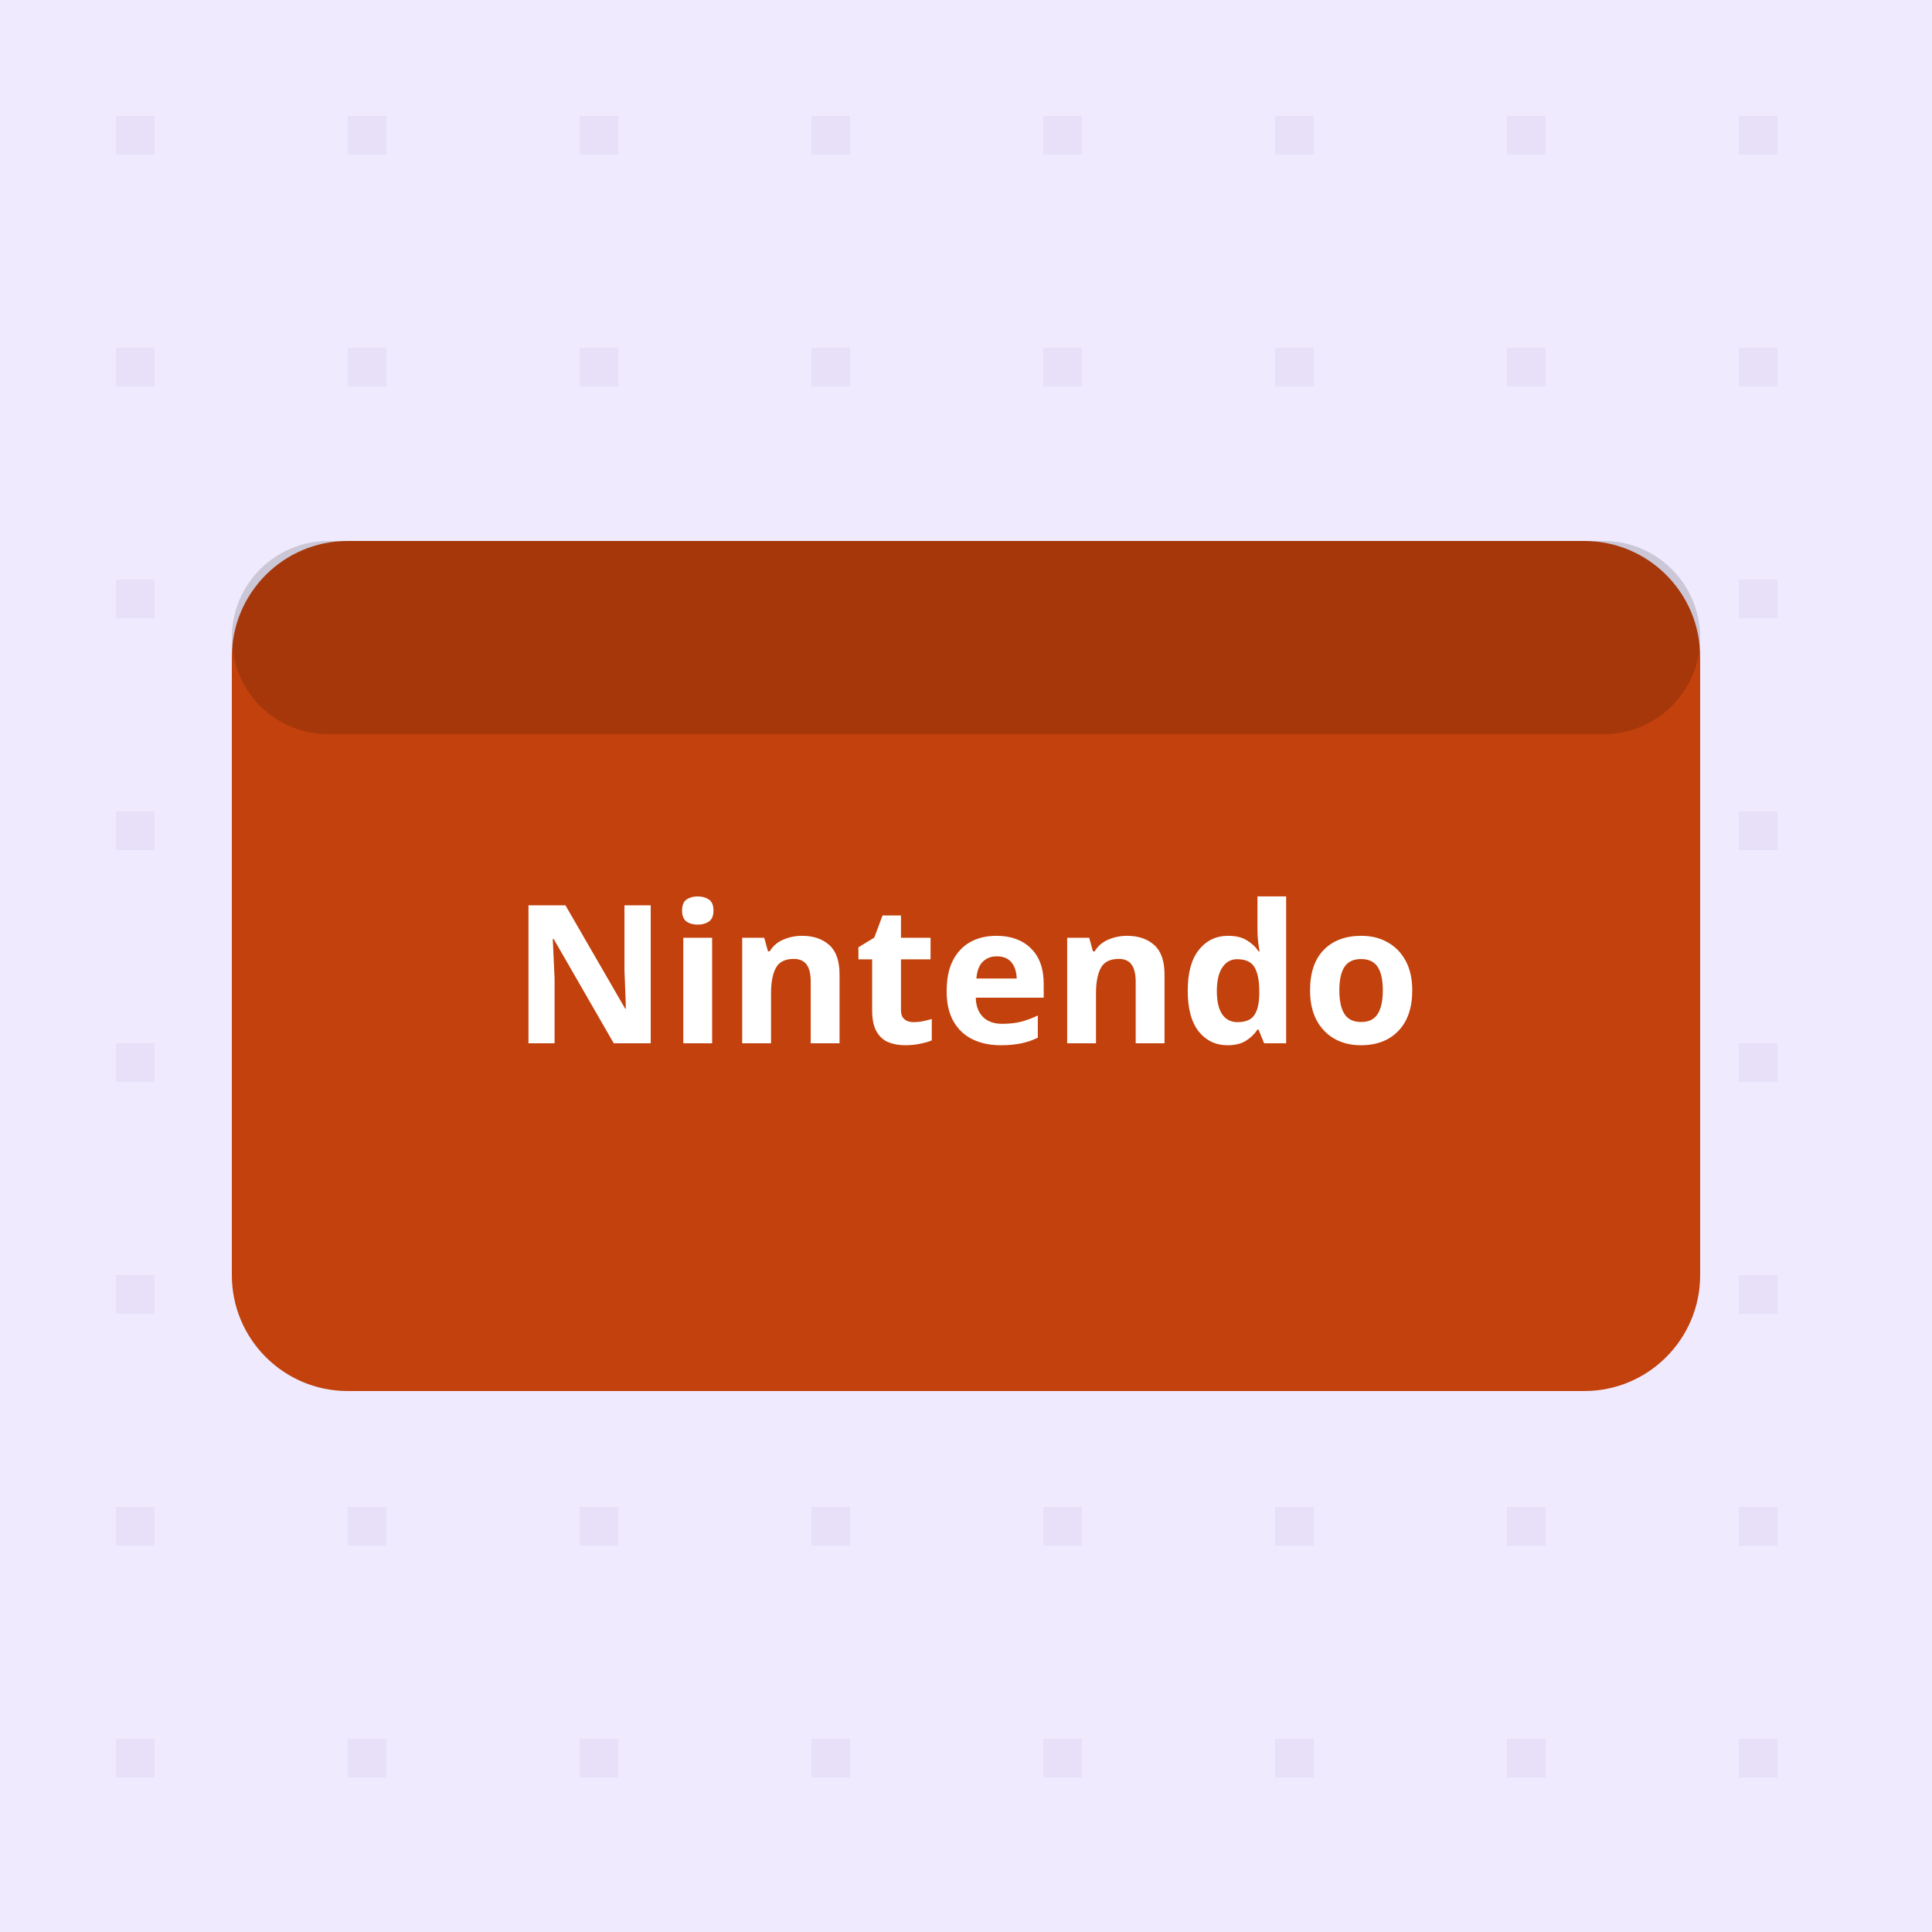
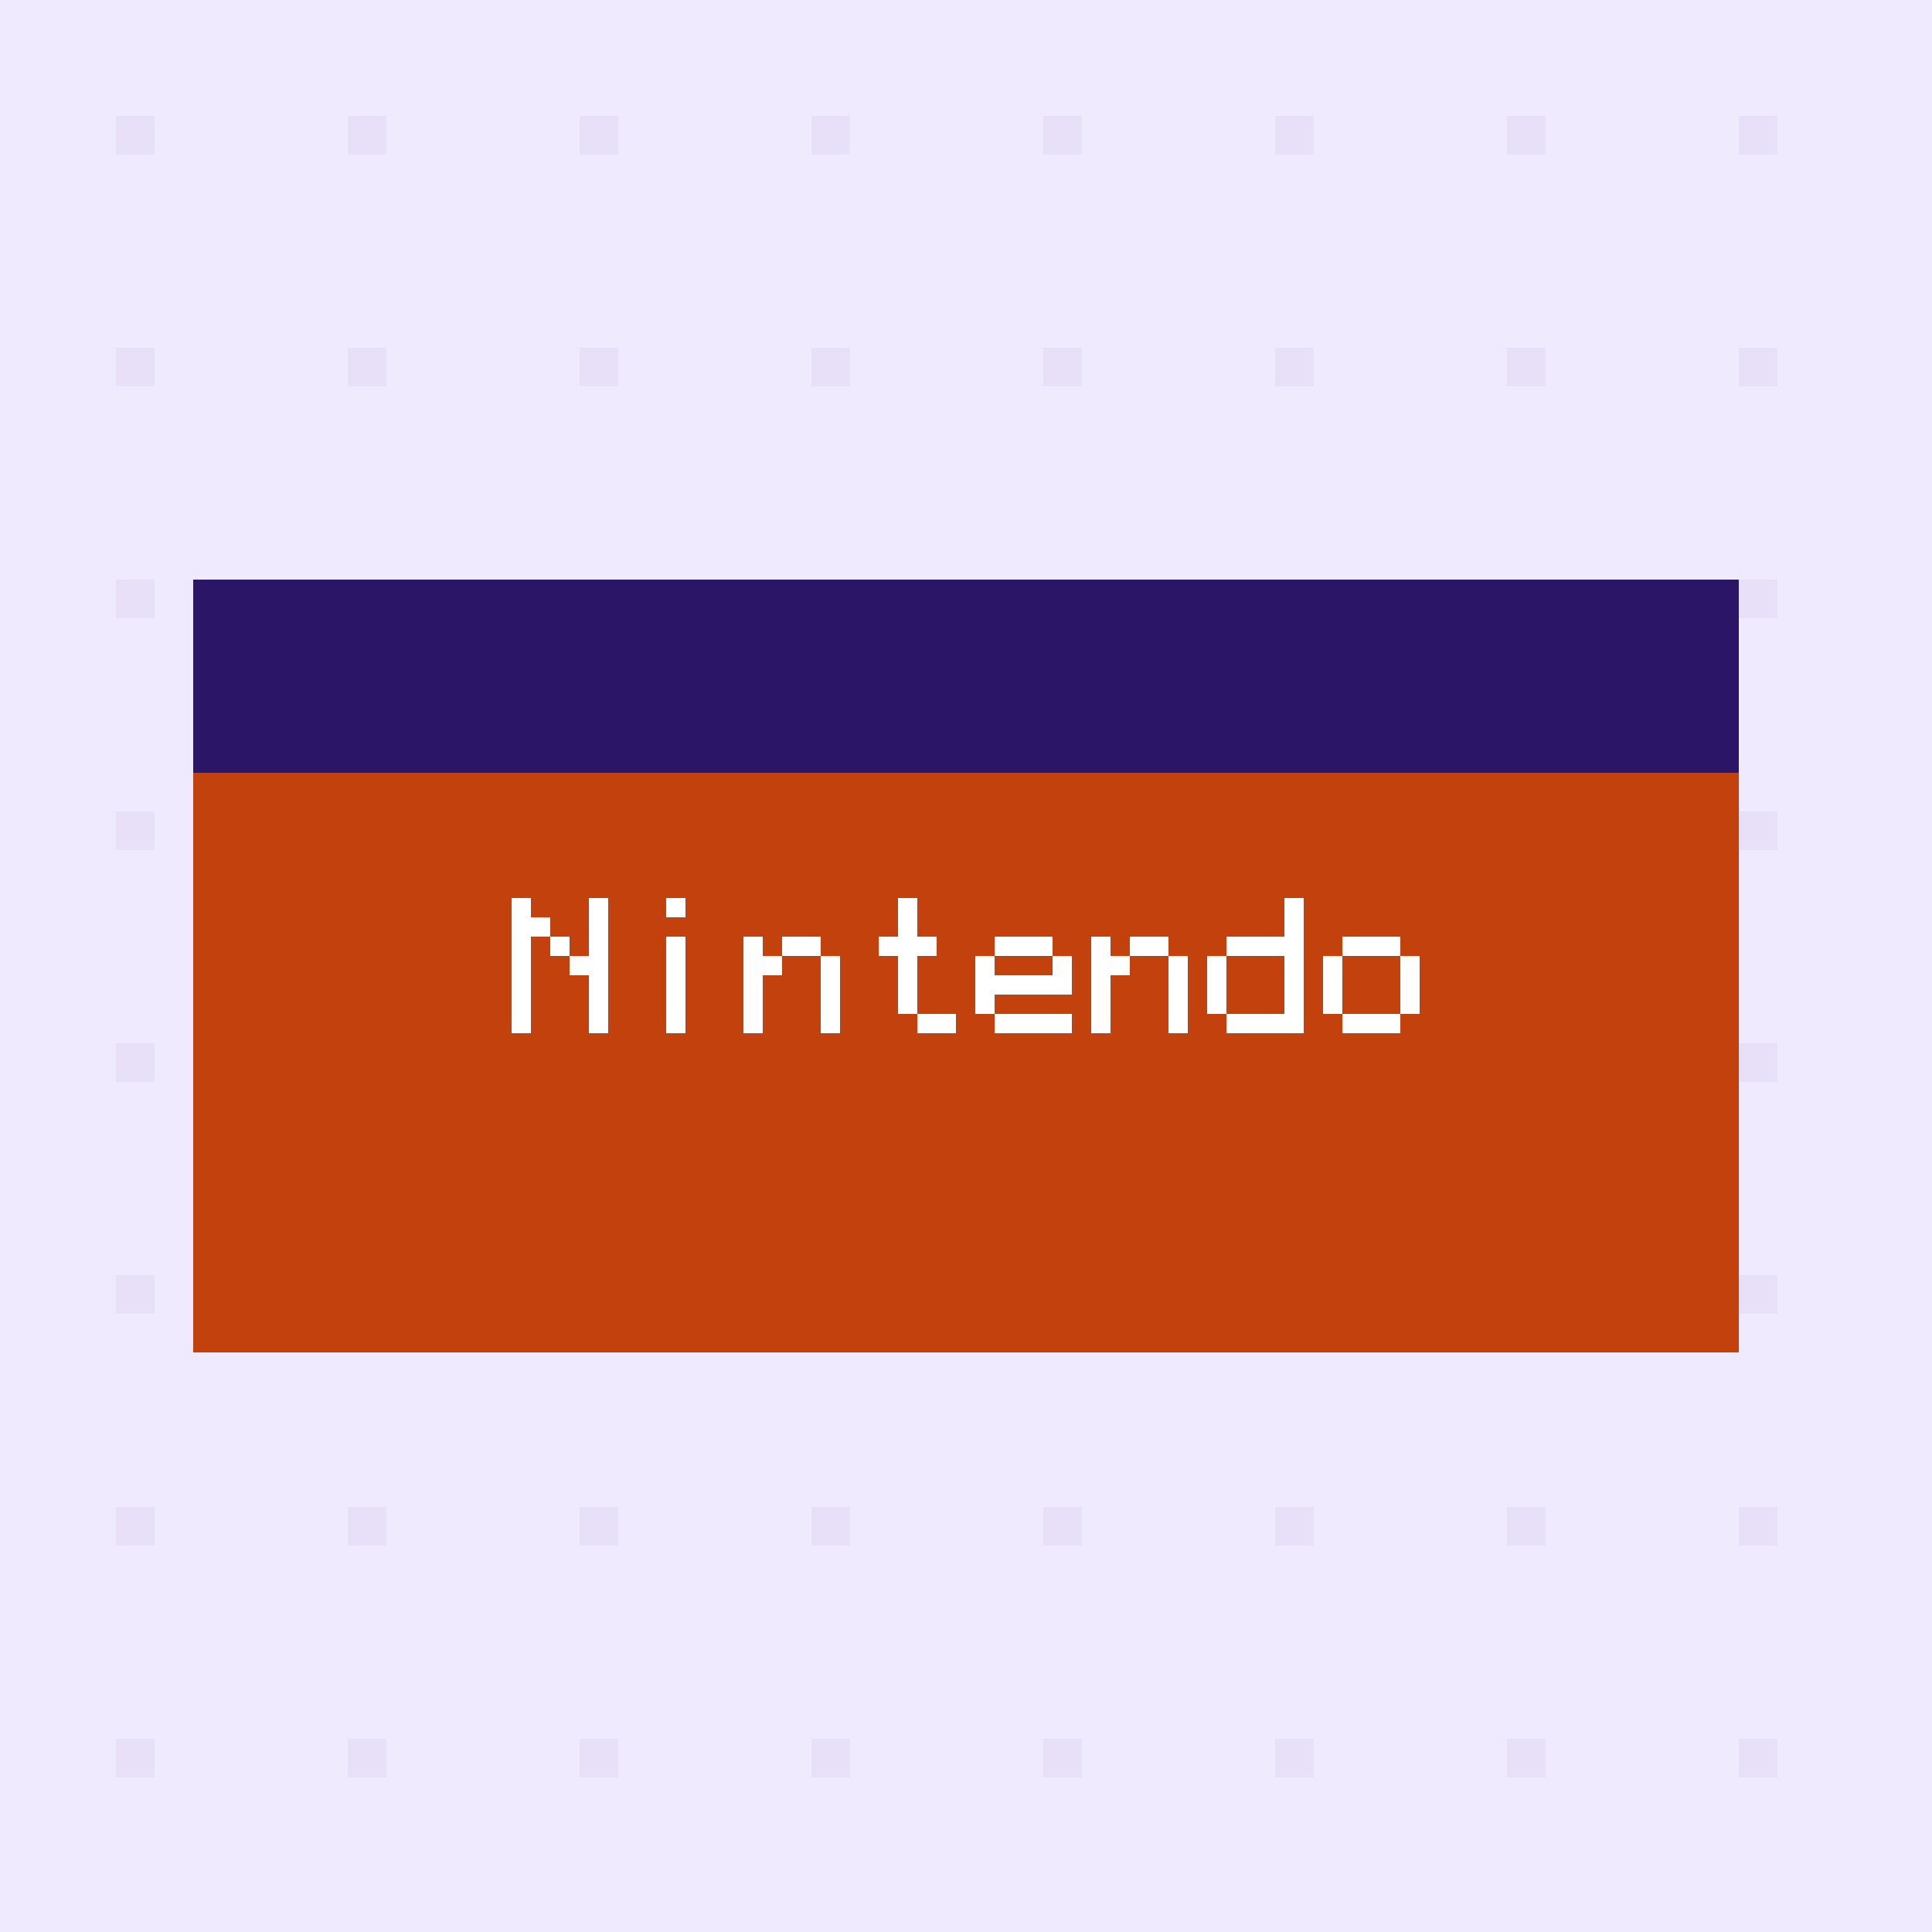
- <svg xmlns="http://www.w3.org/2000/svg" width="200" height="200" viewBox="0 0 200 200">
+ <svg xmlns="http://www.w3.org/2000/svg" width="200" height="200" viewBox="0 0 200 200" shape-rendering="crispEdges">
  <rect width="200" height="200" fill="#efeafd" />
  <rect x="12" y="12" width="4" height="4" fill="#3b1f8e" opacity="0.05" />
  <rect x="36" y="12" width="4" height="4" fill="#3b1f8e" opacity="0.05" />
  <rect x="60" y="12" width="4" height="4" fill="#3b1f8e" opacity="0.05" />
  <rect x="84" y="12" width="4" height="4" fill="#3b1f8e" opacity="0.05" />
  <rect x="108" y="12" width="4" height="4" fill="#3b1f8e" opacity="0.05" />
  <rect x="132" y="12" width="4" height="4" fill="#3b1f8e" opacity="0.05" />
  <rect x="156" y="12" width="4" height="4" fill="#3b1f8e" opacity="0.05" />
  <rect x="180" y="12" width="4" height="4" fill="#3b1f8e" opacity="0.05" />
  <rect x="12" y="36" width="4" height="4" fill="#3b1f8e" opacity="0.05" />
  <rect x="36" y="36" width="4" height="4" fill="#3b1f8e" opacity="0.05" />
  <rect x="60" y="36" width="4" height="4" fill="#3b1f8e" opacity="0.05" />
  <rect x="84" y="36" width="4" height="4" fill="#3b1f8e" opacity="0.05" />
  <rect x="108" y="36" width="4" height="4" fill="#3b1f8e" opacity="0.05" />
  <rect x="132" y="36" width="4" height="4" fill="#3b1f8e" opacity="0.05" />
  <rect x="156" y="36" width="4" height="4" fill="#3b1f8e" opacity="0.05" />
  <rect x="180" y="36" width="4" height="4" fill="#3b1f8e" opacity="0.05" />
  <rect x="12" y="60" width="4" height="4" fill="#3b1f8e" opacity="0.05" />
  <rect x="36" y="60" width="4" height="4" fill="#3b1f8e" opacity="0.05" />
  <rect x="60" y="60" width="4" height="4" fill="#3b1f8e" opacity="0.05" />
  <rect x="84" y="60" width="4" height="4" fill="#3b1f8e" opacity="0.05" />
  <rect x="108" y="60" width="4" height="4" fill="#3b1f8e" opacity="0.05" />
  <rect x="132" y="60" width="4" height="4" fill="#3b1f8e" opacity="0.05" />
  <rect x="156" y="60" width="4" height="4" fill="#3b1f8e" opacity="0.05" />
  <rect x="180" y="60" width="4" height="4" fill="#3b1f8e" opacity="0.05" />
  <rect x="12" y="84" width="4" height="4" fill="#3b1f8e" opacity="0.05" />
  <rect x="36" y="84" width="4" height="4" fill="#3b1f8e" opacity="0.05" />
  <rect x="60" y="84" width="4" height="4" fill="#3b1f8e" opacity="0.05" />
  <rect x="84" y="84" width="4" height="4" fill="#3b1f8e" opacity="0.05" />
  <rect x="108" y="84" width="4" height="4" fill="#3b1f8e" opacity="0.05" />
  <rect x="132" y="84" width="4" height="4" fill="#3b1f8e" opacity="0.05" />
  <rect x="156" y="84" width="4" height="4" fill="#3b1f8e" opacity="0.05" />
  <rect x="180" y="84" width="4" height="4" fill="#3b1f8e" opacity="0.05" />
  <rect x="12" y="108" width="4" height="4" fill="#3b1f8e" opacity="0.05" />
  <rect x="36" y="108" width="4" height="4" fill="#3b1f8e" opacity="0.05" />
  <rect x="60" y="108" width="4" height="4" fill="#3b1f8e" opacity="0.05" />
  <rect x="84" y="108" width="4" height="4" fill="#3b1f8e" opacity="0.05" />
  <rect x="108" y="108" width="4" height="4" fill="#3b1f8e" opacity="0.05" />
  <rect x="132" y="108" width="4" height="4" fill="#3b1f8e" opacity="0.05" />
  <rect x="156" y="108" width="4" height="4" fill="#3b1f8e" opacity="0.05" />
  <rect x="180" y="108" width="4" height="4" fill="#3b1f8e" opacity="0.05" />
  <rect x="12" y="132" width="4" height="4" fill="#3b1f8e" opacity="0.05" />
  <rect x="36" y="132" width="4" height="4" fill="#3b1f8e" opacity="0.05" />
  <rect x="60" y="132" width="4" height="4" fill="#3b1f8e" opacity="0.05" />
  <rect x="84" y="132" width="4" height="4" fill="#3b1f8e" opacity="0.05" />
  <rect x="108" y="132" width="4" height="4" fill="#3b1f8e" opacity="0.05" />
  <rect x="132" y="132" width="4" height="4" fill="#3b1f8e" opacity="0.05" />
  <rect x="156" y="132" width="4" height="4" fill="#3b1f8e" opacity="0.05" />
  <rect x="180" y="132" width="4" height="4" fill="#3b1f8e" opacity="0.05" />
  <rect x="12" y="156" width="4" height="4" fill="#3b1f8e" opacity="0.05" />
  <rect x="36" y="156" width="4" height="4" fill="#3b1f8e" opacity="0.05" />
  <rect x="60" y="156" width="4" height="4" fill="#3b1f8e" opacity="0.05" />
  <rect x="84" y="156" width="4" height="4" fill="#3b1f8e" opacity="0.05" />
  <rect x="108" y="156" width="4" height="4" fill="#3b1f8e" opacity="0.05" />
  <rect x="132" y="156" width="4" height="4" fill="#3b1f8e" opacity="0.05" />
  <rect x="156" y="156" width="4" height="4" fill="#3b1f8e" opacity="0.05" />
  <rect x="180" y="156" width="4" height="4" fill="#3b1f8e" opacity="0.05" />
  <rect x="12" y="180" width="4" height="4" fill="#3b1f8e" opacity="0.05" />
  <rect x="36" y="180" width="4" height="4" fill="#3b1f8e" opacity="0.05" />
  <rect x="60" y="180" width="4" height="4" fill="#3b1f8e" opacity="0.05" />
  <rect x="84" y="180" width="4" height="4" fill="#3b1f8e" opacity="0.05" />
  <rect x="108" y="180" width="4" height="4" fill="#3b1f8e" opacity="0.05" />
  <rect x="132" y="180" width="4" height="4" fill="#3b1f8e" opacity="0.05" />
  <rect x="156" y="180" width="4" height="4" fill="#3b1f8e" opacity="0.05" />
  <rect x="180" y="180" width="4" height="4" fill="#3b1f8e" opacity="0.05" />
-   <rect x="24" y="56" width="152" height="88" rx="12" fill="#c2410c" />
-   <rect x="24" y="56" width="152" height="20" rx="10" fill="#000000" opacity="0.15" />
-   <text x="100" y="108" font-family="'Space Grotesk', system-ui, sans-serif" font-size="20" font-weight="700" fill="#ffffff" text-anchor="middle">Nintendo</text>
+   <rect x="20" y="60" width="10" height="10" fill="#c2410c" />
+   <rect x="30" y="60" width="10" height="10" fill="#c2410c" />
+   <rect x="40" y="60" width="10" height="10" fill="#c2410c" />
+   <rect x="50" y="60" width="10" height="10" fill="#c2410c" />
+   <rect x="60" y="60" width="10" height="10" fill="#c2410c" />
+   <rect x="70" y="60" width="10" height="10" fill="#c2410c" />
+   <rect x="80" y="60" width="10" height="10" fill="#c2410c" />
+   <rect x="90" y="60" width="10" height="10" fill="#c2410c" />
+   <rect x="100" y="60" width="10" height="10" fill="#c2410c" />
+   <rect x="110" y="60" width="10" height="10" fill="#c2410c" />
+   <rect x="120" y="60" width="10" height="10" fill="#c2410c" />
+   <rect x="130" y="60" width="10" height="10" fill="#c2410c" />
+   <rect x="140" y="60" width="10" height="10" fill="#c2410c" />
+   <rect x="150" y="60" width="10" height="10" fill="#c2410c" />
+   <rect x="160" y="60" width="10" height="10" fill="#c2410c" />
+   <rect x="170" y="60" width="10" height="10" fill="#c2410c" />
+   <rect x="20" y="70" width="10" height="10" fill="#c2410c" />
+   <rect x="30" y="70" width="10" height="10" fill="#c2410c" />
+   <rect x="40" y="70" width="10" height="10" fill="#c2410c" />
+   <rect x="50" y="70" width="10" height="10" fill="#c2410c" />
+   <rect x="60" y="70" width="10" height="10" fill="#c2410c" />
+   <rect x="70" y="70" width="10" height="10" fill="#c2410c" />
+   <rect x="80" y="70" width="10" height="10" fill="#c2410c" />
+   <rect x="90" y="70" width="10" height="10" fill="#c2410c" />
+   <rect x="100" y="70" width="10" height="10" fill="#c2410c" />
+   <rect x="110" y="70" width="10" height="10" fill="#c2410c" />
+   <rect x="120" y="70" width="10" height="10" fill="#c2410c" />
+   <rect x="130" y="70" width="10" height="10" fill="#c2410c" />
+   <rect x="140" y="70" width="10" height="10" fill="#c2410c" />
+   <rect x="150" y="70" width="10" height="10" fill="#c2410c" />
+   <rect x="160" y="70" width="10" height="10" fill="#c2410c" />
+   <rect x="170" y="70" width="10" height="10" fill="#c2410c" />
+   <rect x="20" y="80" width="10" height="10" fill="#c2410c" />
+   <rect x="30" y="80" width="10" height="10" fill="#c2410c" />
+   <rect x="40" y="80" width="10" height="10" fill="#c2410c" />
+   <rect x="50" y="80" width="10" height="10" fill="#c2410c" />
+   <rect x="60" y="80" width="10" height="10" fill="#c2410c" />
+   <rect x="70" y="80" width="10" height="10" fill="#c2410c" />
+   <rect x="80" y="80" width="10" height="10" fill="#c2410c" />
+   <rect x="90" y="80" width="10" height="10" fill="#c2410c" />
+   <rect x="100" y="80" width="10" height="10" fill="#c2410c" />
+   <rect x="110" y="80" width="10" height="10" fill="#c2410c" />
+   <rect x="120" y="80" width="10" height="10" fill="#c2410c" />
+   <rect x="130" y="80" width="10" height="10" fill="#c2410c" />
+   <rect x="140" y="80" width="10" height="10" fill="#c2410c" />
+   <rect x="150" y="80" width="10" height="10" fill="#c2410c" />
+   <rect x="160" y="80" width="10" height="10" fill="#c2410c" />
+   <rect x="170" y="80" width="10" height="10" fill="#c2410c" />
+   <rect x="20" y="90" width="10" height="10" fill="#c2410c" />
+   <rect x="30" y="90" width="10" height="10" fill="#c2410c" />
+   <rect x="40" y="90" width="10" height="10" fill="#c2410c" />
+   <rect x="50" y="90" width="10" height="10" fill="#c2410c" />
+   <rect x="60" y="90" width="10" height="10" fill="#c2410c" />
+   <rect x="70" y="90" width="10" height="10" fill="#c2410c" />
+   <rect x="80" y="90" width="10" height="10" fill="#c2410c" />
+   <rect x="90" y="90" width="10" height="10" fill="#c2410c" />
+   <rect x="100" y="90" width="10" height="10" fill="#c2410c" />
+   <rect x="110" y="90" width="10" height="10" fill="#c2410c" />
+   <rect x="120" y="90" width="10" height="10" fill="#c2410c" />
+   <rect x="130" y="90" width="10" height="10" fill="#c2410c" />
+   <rect x="140" y="90" width="10" height="10" fill="#c2410c" />
+   <rect x="150" y="90" width="10" height="10" fill="#c2410c" />
+   <rect x="160" y="90" width="10" height="10" fill="#c2410c" />
+   <rect x="170" y="90" width="10" height="10" fill="#c2410c" />
+   <rect x="20" y="100" width="10" height="10" fill="#c2410c" />
+   <rect x="30" y="100" width="10" height="10" fill="#c2410c" />
+   <rect x="40" y="100" width="10" height="10" fill="#c2410c" />
+   <rect x="50" y="100" width="10" height="10" fill="#c2410c" />
+   <rect x="60" y="100" width="10" height="10" fill="#c2410c" />
+   <rect x="70" y="100" width="10" height="10" fill="#c2410c" />
+   <rect x="80" y="100" width="10" height="10" fill="#c2410c" />
+   <rect x="90" y="100" width="10" height="10" fill="#c2410c" />
+   <rect x="100" y="100" width="10" height="10" fill="#c2410c" />
+   <rect x="110" y="100" width="10" height="10" fill="#c2410c" />
+   <rect x="120" y="100" width="10" height="10" fill="#c2410c" />
+   <rect x="130" y="100" width="10" height="10" fill="#c2410c" />
+   <rect x="140" y="100" width="10" height="10" fill="#c2410c" />
+   <rect x="150" y="100" width="10" height="10" fill="#c2410c" />
+   <rect x="160" y="100" width="10" height="10" fill="#c2410c" />
+   <rect x="170" y="100" width="10" height="10" fill="#c2410c" />
+   <rect x="20" y="110" width="10" height="10" fill="#c2410c" />
+   <rect x="30" y="110" width="10" height="10" fill="#c2410c" />
+   <rect x="40" y="110" width="10" height="10" fill="#c2410c" />
+   <rect x="50" y="110" width="10" height="10" fill="#c2410c" />
+   <rect x="60" y="110" width="10" height="10" fill="#c2410c" />
+   <rect x="70" y="110" width="10" height="10" fill="#c2410c" />
+   <rect x="80" y="110" width="10" height="10" fill="#c2410c" />
+   <rect x="90" y="110" width="10" height="10" fill="#c2410c" />
+   <rect x="100" y="110" width="10" height="10" fill="#c2410c" />
+   <rect x="110" y="110" width="10" height="10" fill="#c2410c" />
+   <rect x="120" y="110" width="10" height="10" fill="#c2410c" />
+   <rect x="130" y="110" width="10" height="10" fill="#c2410c" />
+   <rect x="140" y="110" width="10" height="10" fill="#c2410c" />
+   <rect x="150" y="110" width="10" height="10" fill="#c2410c" />
+   <rect x="160" y="110" width="10" height="10" fill="#c2410c" />
+   <rect x="170" y="110" width="10" height="10" fill="#c2410c" />
+   <rect x="20" y="120" width="10" height="10" fill="#c2410c" />
+   <rect x="30" y="120" width="10" height="10" fill="#c2410c" />
+   <rect x="40" y="120" width="10" height="10" fill="#c2410c" />
+   <rect x="50" y="120" width="10" height="10" fill="#c2410c" />
+   <rect x="60" y="120" width="10" height="10" fill="#c2410c" />
+   <rect x="70" y="120" width="10" height="10" fill="#c2410c" />
+   <rect x="80" y="120" width="10" height="10" fill="#c2410c" />
+   <rect x="90" y="120" width="10" height="10" fill="#c2410c" />
+   <rect x="100" y="120" width="10" height="10" fill="#c2410c" />
+   <rect x="110" y="120" width="10" height="10" fill="#c2410c" />
+   <rect x="120" y="120" width="10" height="10" fill="#c2410c" />
+   <rect x="130" y="120" width="10" height="10" fill="#c2410c" />
+   <rect x="140" y="120" width="10" height="10" fill="#c2410c" />
+   <rect x="150" y="120" width="10" height="10" fill="#c2410c" />
+   <rect x="160" y="120" width="10" height="10" fill="#c2410c" />
+   <rect x="170" y="120" width="10" height="10" fill="#c2410c" />
+   <rect x="20" y="130" width="10" height="10" fill="#c2410c" />
+   <rect x="30" y="130" width="10" height="10" fill="#c2410c" />
+   <rect x="40" y="130" width="10" height="10" fill="#c2410c" />
+   <rect x="50" y="130" width="10" height="10" fill="#c2410c" />
+   <rect x="60" y="130" width="10" height="10" fill="#c2410c" />
+   <rect x="70" y="130" width="10" height="10" fill="#c2410c" />
+   <rect x="80" y="130" width="10" height="10" fill="#c2410c" />
+   <rect x="90" y="130" width="10" height="10" fill="#c2410c" />
+   <rect x="100" y="130" width="10" height="10" fill="#c2410c" />
+   <rect x="110" y="130" width="10" height="10" fill="#c2410c" />
+   <rect x="120" y="130" width="10" height="10" fill="#c2410c" />
+   <rect x="130" y="130" width="10" height="10" fill="#c2410c" />
+   <rect x="140" y="130" width="10" height="10" fill="#c2410c" />
+   <rect x="150" y="130" width="10" height="10" fill="#c2410c" />
+   <rect x="160" y="130" width="10" height="10" fill="#c2410c" />
+   <rect x="170" y="130" width="10" height="10" fill="#c2410c" />
+   <rect x="20" y="60" width="10" height="10" fill="#2a1566" />
+   <rect x="30" y="60" width="10" height="10" fill="#2a1566" />
+   <rect x="40" y="60" width="10" height="10" fill="#2a1566" />
+   <rect x="50" y="60" width="10" height="10" fill="#2a1566" />
+   <rect x="60" y="60" width="10" height="10" fill="#2a1566" />
+   <rect x="70" y="60" width="10" height="10" fill="#2a1566" />
+   <rect x="80" y="60" width="10" height="10" fill="#2a1566" />
+   <rect x="90" y="60" width="10" height="10" fill="#2a1566" />
+   <rect x="100" y="60" width="10" height="10" fill="#2a1566" />
+   <rect x="110" y="60" width="10" height="10" fill="#2a1566" />
+   <rect x="120" y="60" width="10" height="10" fill="#2a1566" />
+   <rect x="130" y="60" width="10" height="10" fill="#2a1566" />
+   <rect x="140" y="60" width="10" height="10" fill="#2a1566" />
+   <rect x="150" y="60" width="10" height="10" fill="#2a1566" />
+   <rect x="160" y="60" width="10" height="10" fill="#2a1566" />
+   <rect x="170" y="60" width="10" height="10" fill="#2a1566" />
+   <rect x="20" y="70" width="10" height="10" fill="#2a1566" />
+   <rect x="30" y="70" width="10" height="10" fill="#2a1566" />
+   <rect x="40" y="70" width="10" height="10" fill="#2a1566" />
+   <rect x="50" y="70" width="10" height="10" fill="#2a1566" />
+   <rect x="60" y="70" width="10" height="10" fill="#2a1566" />
+   <rect x="70" y="70" width="10" height="10" fill="#2a1566" />
+   <rect x="80" y="70" width="10" height="10" fill="#2a1566" />
+   <rect x="90" y="70" width="10" height="10" fill="#2a1566" />
+   <rect x="100" y="70" width="10" height="10" fill="#2a1566" />
+   <rect x="110" y="70" width="10" height="10" fill="#2a1566" />
+   <rect x="120" y="70" width="10" height="10" fill="#2a1566" />
+   <rect x="130" y="70" width="10" height="10" fill="#2a1566" />
+   <rect x="140" y="70" width="10" height="10" fill="#2a1566" />
+   <rect x="150" y="70" width="10" height="10" fill="#2a1566" />
+   <rect x="160" y="70" width="10" height="10" fill="#2a1566" />
+   <rect x="170" y="70" width="10" height="10" fill="#2a1566" />
+   <rect x="53" y="93" width="2" height="2" fill="#ffffff" />
+   <rect x="61" y="93" width="2" height="2" fill="#ffffff" />
+   <rect x="53" y="95" width="2" height="2" fill="#ffffff" />
+   <rect x="55" y="95" width="2" height="2" fill="#ffffff" />
+   <rect x="61" y="95" width="2" height="2" fill="#ffffff" />
+   <rect x="53" y="97" width="2" height="2" fill="#ffffff" />
+   <rect x="57" y="97" width="2" height="2" fill="#ffffff" />
+   <rect x="61" y="97" width="2" height="2" fill="#ffffff" />
+   <rect x="53" y="99" width="2" height="2" fill="#ffffff" />
+   <rect x="59" y="99" width="2" height="2" fill="#ffffff" />
+   <rect x="61" y="99" width="2" height="2" fill="#ffffff" />
+   <rect x="53" y="101" width="2" height="2" fill="#ffffff" />
+   <rect x="61" y="101" width="2" height="2" fill="#ffffff" />
+   <rect x="53" y="103" width="2" height="2" fill="#ffffff" />
+   <rect x="61" y="103" width="2" height="2" fill="#ffffff" />
+   <rect x="53" y="105" width="2" height="2" fill="#ffffff" />
+   <rect x="61" y="105" width="2" height="2" fill="#ffffff" />
+   <rect x="69" y="93" width="2" height="2" fill="#ffffff" />
+   <rect x="69" y="97" width="2" height="2" fill="#ffffff" />
+   <rect x="69" y="99" width="2" height="2" fill="#ffffff" />
+   <rect x="69" y="101" width="2" height="2" fill="#ffffff" />
+   <rect x="69" y="103" width="2" height="2" fill="#ffffff" />
+   <rect x="69" y="105" width="2" height="2" fill="#ffffff" />
+   <rect x="77" y="97" width="2" height="2" fill="#ffffff" />
+   <rect x="81" y="97" width="2" height="2" fill="#ffffff" />
+   <rect x="83" y="97" width="2" height="2" fill="#ffffff" />
+   <rect x="77" y="99" width="2" height="2" fill="#ffffff" />
+   <rect x="79" y="99" width="2" height="2" fill="#ffffff" />
+   <rect x="85" y="99" width="2" height="2" fill="#ffffff" />
+   <rect x="77" y="101" width="2" height="2" fill="#ffffff" />
+   <rect x="85" y="101" width="2" height="2" fill="#ffffff" />
+   <rect x="77" y="103" width="2" height="2" fill="#ffffff" />
+   <rect x="85" y="103" width="2" height="2" fill="#ffffff" />
+   <rect x="77" y="105" width="2" height="2" fill="#ffffff" />
+   <rect x="85" y="105" width="2" height="2" fill="#ffffff" />
+   <rect x="93" y="93" width="2" height="2" fill="#ffffff" />
+   <rect x="93" y="95" width="2" height="2" fill="#ffffff" />
+   <rect x="91" y="97" width="2" height="2" fill="#ffffff" />
+   <rect x="93" y="97" width="2" height="2" fill="#ffffff" />
+   <rect x="95" y="97" width="2" height="2" fill="#ffffff" />
+   <rect x="93" y="99" width="2" height="2" fill="#ffffff" />
+   <rect x="93" y="101" width="2" height="2" fill="#ffffff" />
+   <rect x="93" y="103" width="2" height="2" fill="#ffffff" />
+   <rect x="95" y="105" width="2" height="2" fill="#ffffff" />
+   <rect x="97" y="105" width="2" height="2" fill="#ffffff" />
+   <rect x="103" y="97" width="2" height="2" fill="#ffffff" />
+   <rect x="105" y="97" width="2" height="2" fill="#ffffff" />
+   <rect x="107" y="97" width="2" height="2" fill="#ffffff" />
+   <rect x="101" y="99" width="2" height="2" fill="#ffffff" />
+   <rect x="109" y="99" width="2" height="2" fill="#ffffff" />
+   <rect x="101" y="101" width="2" height="2" fill="#ffffff" />
+   <rect x="103" y="101" width="2" height="2" fill="#ffffff" />
+   <rect x="105" y="101" width="2" height="2" fill="#ffffff" />
+   <rect x="107" y="101" width="2" height="2" fill="#ffffff" />
+   <rect x="109" y="101" width="2" height="2" fill="#ffffff" />
+   <rect x="101" y="103" width="2" height="2" fill="#ffffff" />
+   <rect x="103" y="105" width="2" height="2" fill="#ffffff" />
+   <rect x="105" y="105" width="2" height="2" fill="#ffffff" />
+   <rect x="107" y="105" width="2" height="2" fill="#ffffff" />
+   <rect x="109" y="105" width="2" height="2" fill="#ffffff" />
+   <rect x="113" y="97" width="2" height="2" fill="#ffffff" />
+   <rect x="117" y="97" width="2" height="2" fill="#ffffff" />
+   <rect x="119" y="97" width="2" height="2" fill="#ffffff" />
+   <rect x="113" y="99" width="2" height="2" fill="#ffffff" />
+   <rect x="115" y="99" width="2" height="2" fill="#ffffff" />
+   <rect x="121" y="99" width="2" height="2" fill="#ffffff" />
+   <rect x="113" y="101" width="2" height="2" fill="#ffffff" />
+   <rect x="121" y="101" width="2" height="2" fill="#ffffff" />
+   <rect x="113" y="103" width="2" height="2" fill="#ffffff" />
+   <rect x="121" y="103" width="2" height="2" fill="#ffffff" />
+   <rect x="113" y="105" width="2" height="2" fill="#ffffff" />
+   <rect x="121" y="105" width="2" height="2" fill="#ffffff" />
+   <rect x="133" y="93" width="2" height="2" fill="#ffffff" />
+   <rect x="133" y="95" width="2" height="2" fill="#ffffff" />
+   <rect x="127" y="97" width="2" height="2" fill="#ffffff" />
+   <rect x="129" y="97" width="2" height="2" fill="#ffffff" />
+   <rect x="131" y="97" width="2" height="2" fill="#ffffff" />
+   <rect x="133" y="97" width="2" height="2" fill="#ffffff" />
+   <rect x="125" y="99" width="2" height="2" fill="#ffffff" />
+   <rect x="133" y="99" width="2" height="2" fill="#ffffff" />
+   <rect x="125" y="101" width="2" height="2" fill="#ffffff" />
+   <rect x="133" y="101" width="2" height="2" fill="#ffffff" />
+   <rect x="125" y="103" width="2" height="2" fill="#ffffff" />
+   <rect x="133" y="103" width="2" height="2" fill="#ffffff" />
+   <rect x="127" y="105" width="2" height="2" fill="#ffffff" />
+   <rect x="129" y="105" width="2" height="2" fill="#ffffff" />
+   <rect x="131" y="105" width="2" height="2" fill="#ffffff" />
+   <rect x="133" y="105" width="2" height="2" fill="#ffffff" />
+   <rect x="139" y="97" width="2" height="2" fill="#ffffff" />
+   <rect x="141" y="97" width="2" height="2" fill="#ffffff" />
+   <rect x="143" y="97" width="2" height="2" fill="#ffffff" />
+   <rect x="137" y="99" width="2" height="2" fill="#ffffff" />
+   <rect x="145" y="99" width="2" height="2" fill="#ffffff" />
+   <rect x="137" y="101" width="2" height="2" fill="#ffffff" />
+   <rect x="145" y="101" width="2" height="2" fill="#ffffff" />
+   <rect x="137" y="103" width="2" height="2" fill="#ffffff" />
+   <rect x="145" y="103" width="2" height="2" fill="#ffffff" />
+   <rect x="139" y="105" width="2" height="2" fill="#ffffff" />
+   <rect x="141" y="105" width="2" height="2" fill="#ffffff" />
+   <rect x="143" y="105" width="2" height="2" fill="#ffffff" />
</svg>
